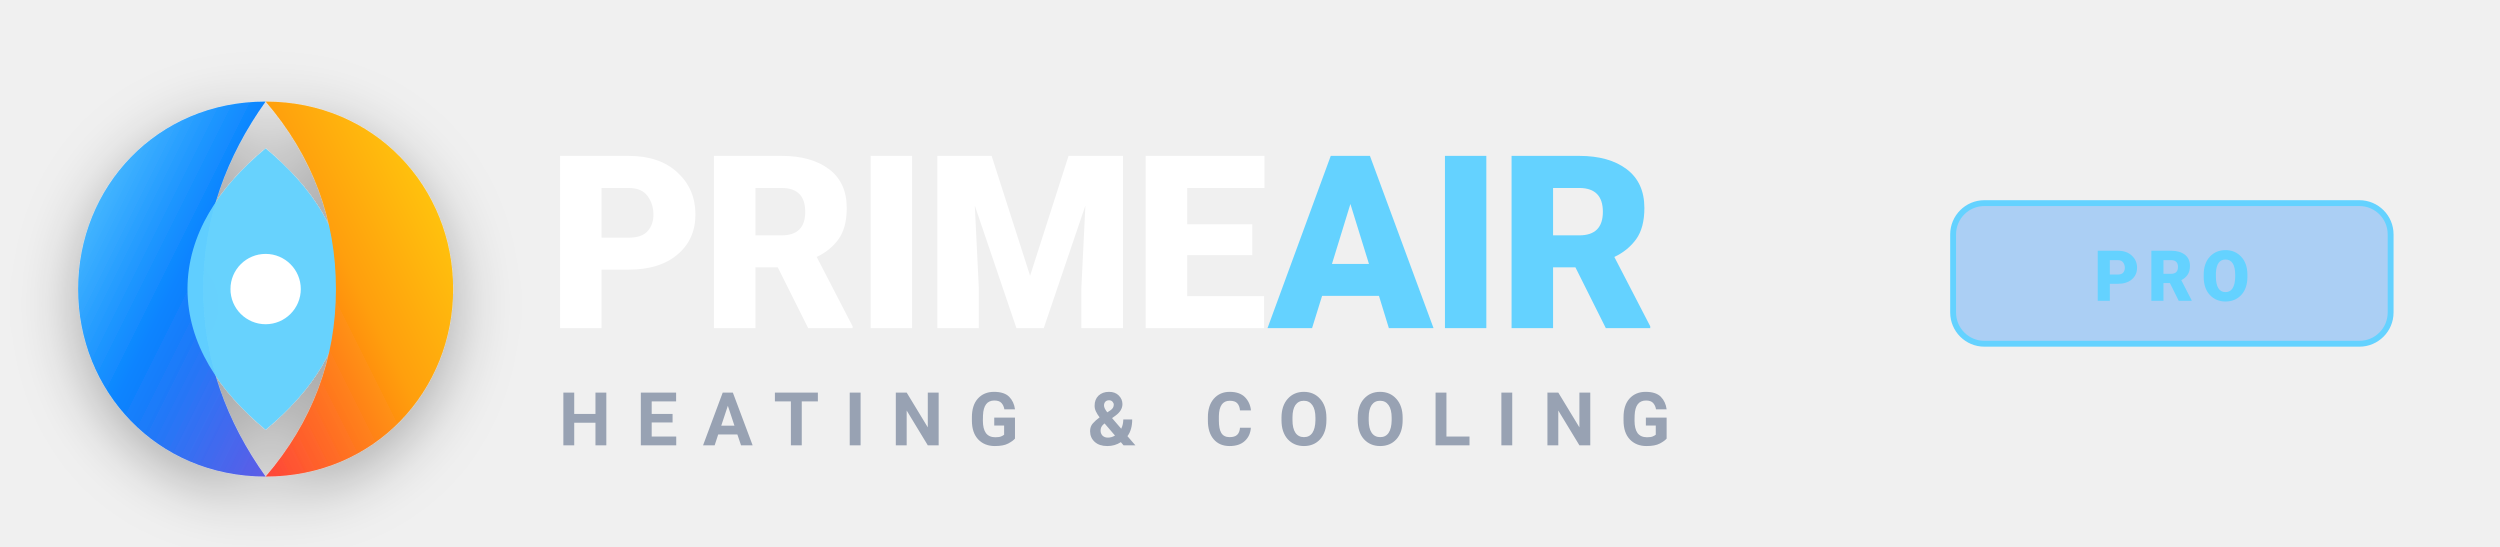
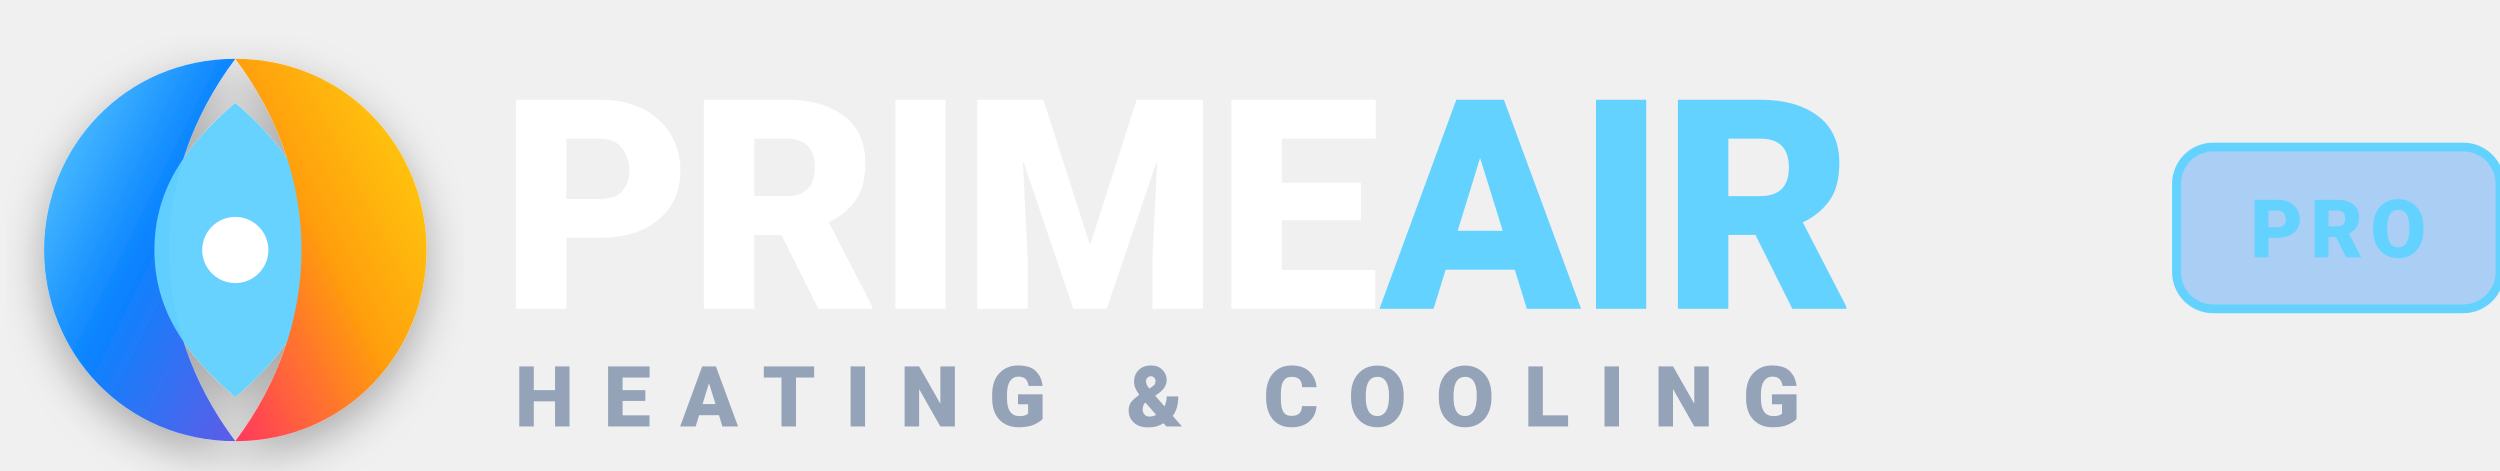
- <svg xmlns="http://www.w3.org/2000/svg" viewBox="0 0 320 70" width="320" height="70" fill="none">
+ <svg xmlns="http://www.w3.org/2000/svg" viewBox="0 0 340 64" width="340" height="64" fill="none">
  <defs>
    <linearGradient id="warmFlameW" x1="0%" y1="100%" x2="100%" y2="0%">
-       <stop offset="0%" stop-color="#FF453A" />
+       <stop offset="0%" stop-color="#FF375F" />
      <stop offset="50%" stop-color="#FF9F0A" />
      <stop offset="100%" stop-color="#FFD60A" />
    </linearGradient>
    <linearGradient id="coolFrostW" x1="0%" y1="0%" x2="100%" y2="100%">
      <stop offset="0%" stop-color="#64D2FF" />
      <stop offset="50%" stop-color="#0A84FF" />
      <stop offset="100%" stop-color="#5E5CE6" />
    </linearGradient>
-     <filter id="subtleGlowW" x="-20%" y="-20%" width="140%" height="140%">
-       <feDropShadow dx="0" dy="2" stdDeviation="4" flood-opacity="0.3" />
+     <filter id="subtleGlowW" x="-10%" y="-10%" width="120%" height="120%">
+       <feDropShadow dx="0" dy="2" stdDeviation="3" flood-opacity="0.3" />
    </filter>
  </defs>
-   <g transform="translate(6, 7)" filter="url(#subtleGlowW)">
-     <path d="M 28 6 C 14 6, 4 17, 4 30 C 4 43, 14 54, 28 54 C 23 47, 20 39, 20 30 C 20 21, 23 13, 28 6 Z" fill="url(#coolFrostW)" />
-     <path d="M 28 12 C 22 17, 18 23, 18 30 C 18 37, 22 43, 28 48 C 34 43, 38 37, 38 30 C 38 23, 34 17, 28 12 Z" fill="#64D2FF" opacity="0.95" />
-     <path d="M 28 6 C 34 13, 37 21, 37 30 C 37 39, 34 47, 28 54 C 42 54, 52 43, 52 30 C 52 17, 42 6, 28 6 Z" fill="url(#warmFlameW)" />
+   <g transform="translate(4, 4)" filter="url(#subtleGlowW)">
+     <path d="M 28 4 C 13 4, 2 16, 2 30 C 2 44, 13 56, 28 56 C 22 48, 19 39, 19 30 C 19 21, 22 12, 28 4 Z" fill="url(#coolFrostW)" />
+     <path d="M 28 10 C 21 16, 17 22, 17 30 C 17 38, 21 44, 28 50 C 35 44, 39 38, 39 30 C 39 22, 35 16, 28 10 Z" fill="#64D2FF" opacity="0.95" />
+     <path d="M 28 4 C 34 12, 37 21, 37 30 C 37 39, 34 48, 28 56 C 43 56, 54 44, 54 30 C 54 16, 43 4, 28 4 Z" fill="url(#warmFlameW)" />
    <circle cx="28" cy="30" r="4.5" fill="#FFFFFF" />
  </g>
-   <g transform="translate(70, 10)">
-     <text x="0" y="32" font-family="-apple-system, BlinkMacSystemFont, 'Segoe UI', Roboto, 'Inter', sans-serif" font-weight="900" font-size="31" letter-spacing="-0.5" fill="#FFFFFF">
+   <g transform="translate(68, 6)">
+     <text x="0" y="36" font-family="-apple-system, BlinkMacSystemFont, 'Segoe UI', Roboto, 'Montserrat', 'Inter', sans-serif" font-weight="900" font-size="40" letter-spacing="-0.5" fill="#FFFFFF">
      PRIME<tspan fill="#64D2FF">AIR</tspan>
    </text>
-     <text x="1.5" y="47" font-family="-apple-system, BlinkMacSystemFont, 'Segoe UI', Roboto, 'Inter', sans-serif" font-weight="700" font-size="9.5" letter-spacing="3.2" fill="#98A2B3">
+     <text x="2" y="52" font-family="-apple-system, BlinkMacSystemFont, 'Segoe UI', Roboto, sans-serif" font-weight="800" font-size="11.5" letter-spacing="4" fill="#94A3B8">
      HEATING &amp; COOLING
    </text>
-     <rect x="180" y="16" width="56" height="18" rx="4" fill="#0A84FF" fill-opacity="0.3" stroke="#64D2FF" stroke-width="0.75" />
-     <text x="208" y="28.5" text-anchor="middle" font-family="-apple-system, BlinkMacSystemFont, 'Segoe UI', Roboto, sans-serif" font-weight="800" font-size="9" letter-spacing="1" fill="#64D2FF">PRO</text>
+     <rect x="228" y="14" width="44" height="22" rx="5" fill="#0A84FF" fill-opacity="0.3" stroke="#64D2FF" stroke-width="1.2" />
+     <text x="250" y="29" text-anchor="middle" font-family="-apple-system, BlinkMacSystemFont, 'Segoe UI', Roboto, sans-serif" font-weight="900" font-size="11" letter-spacing="1" fill="#64D2FF">PRO</text>
  </g>
</svg>
